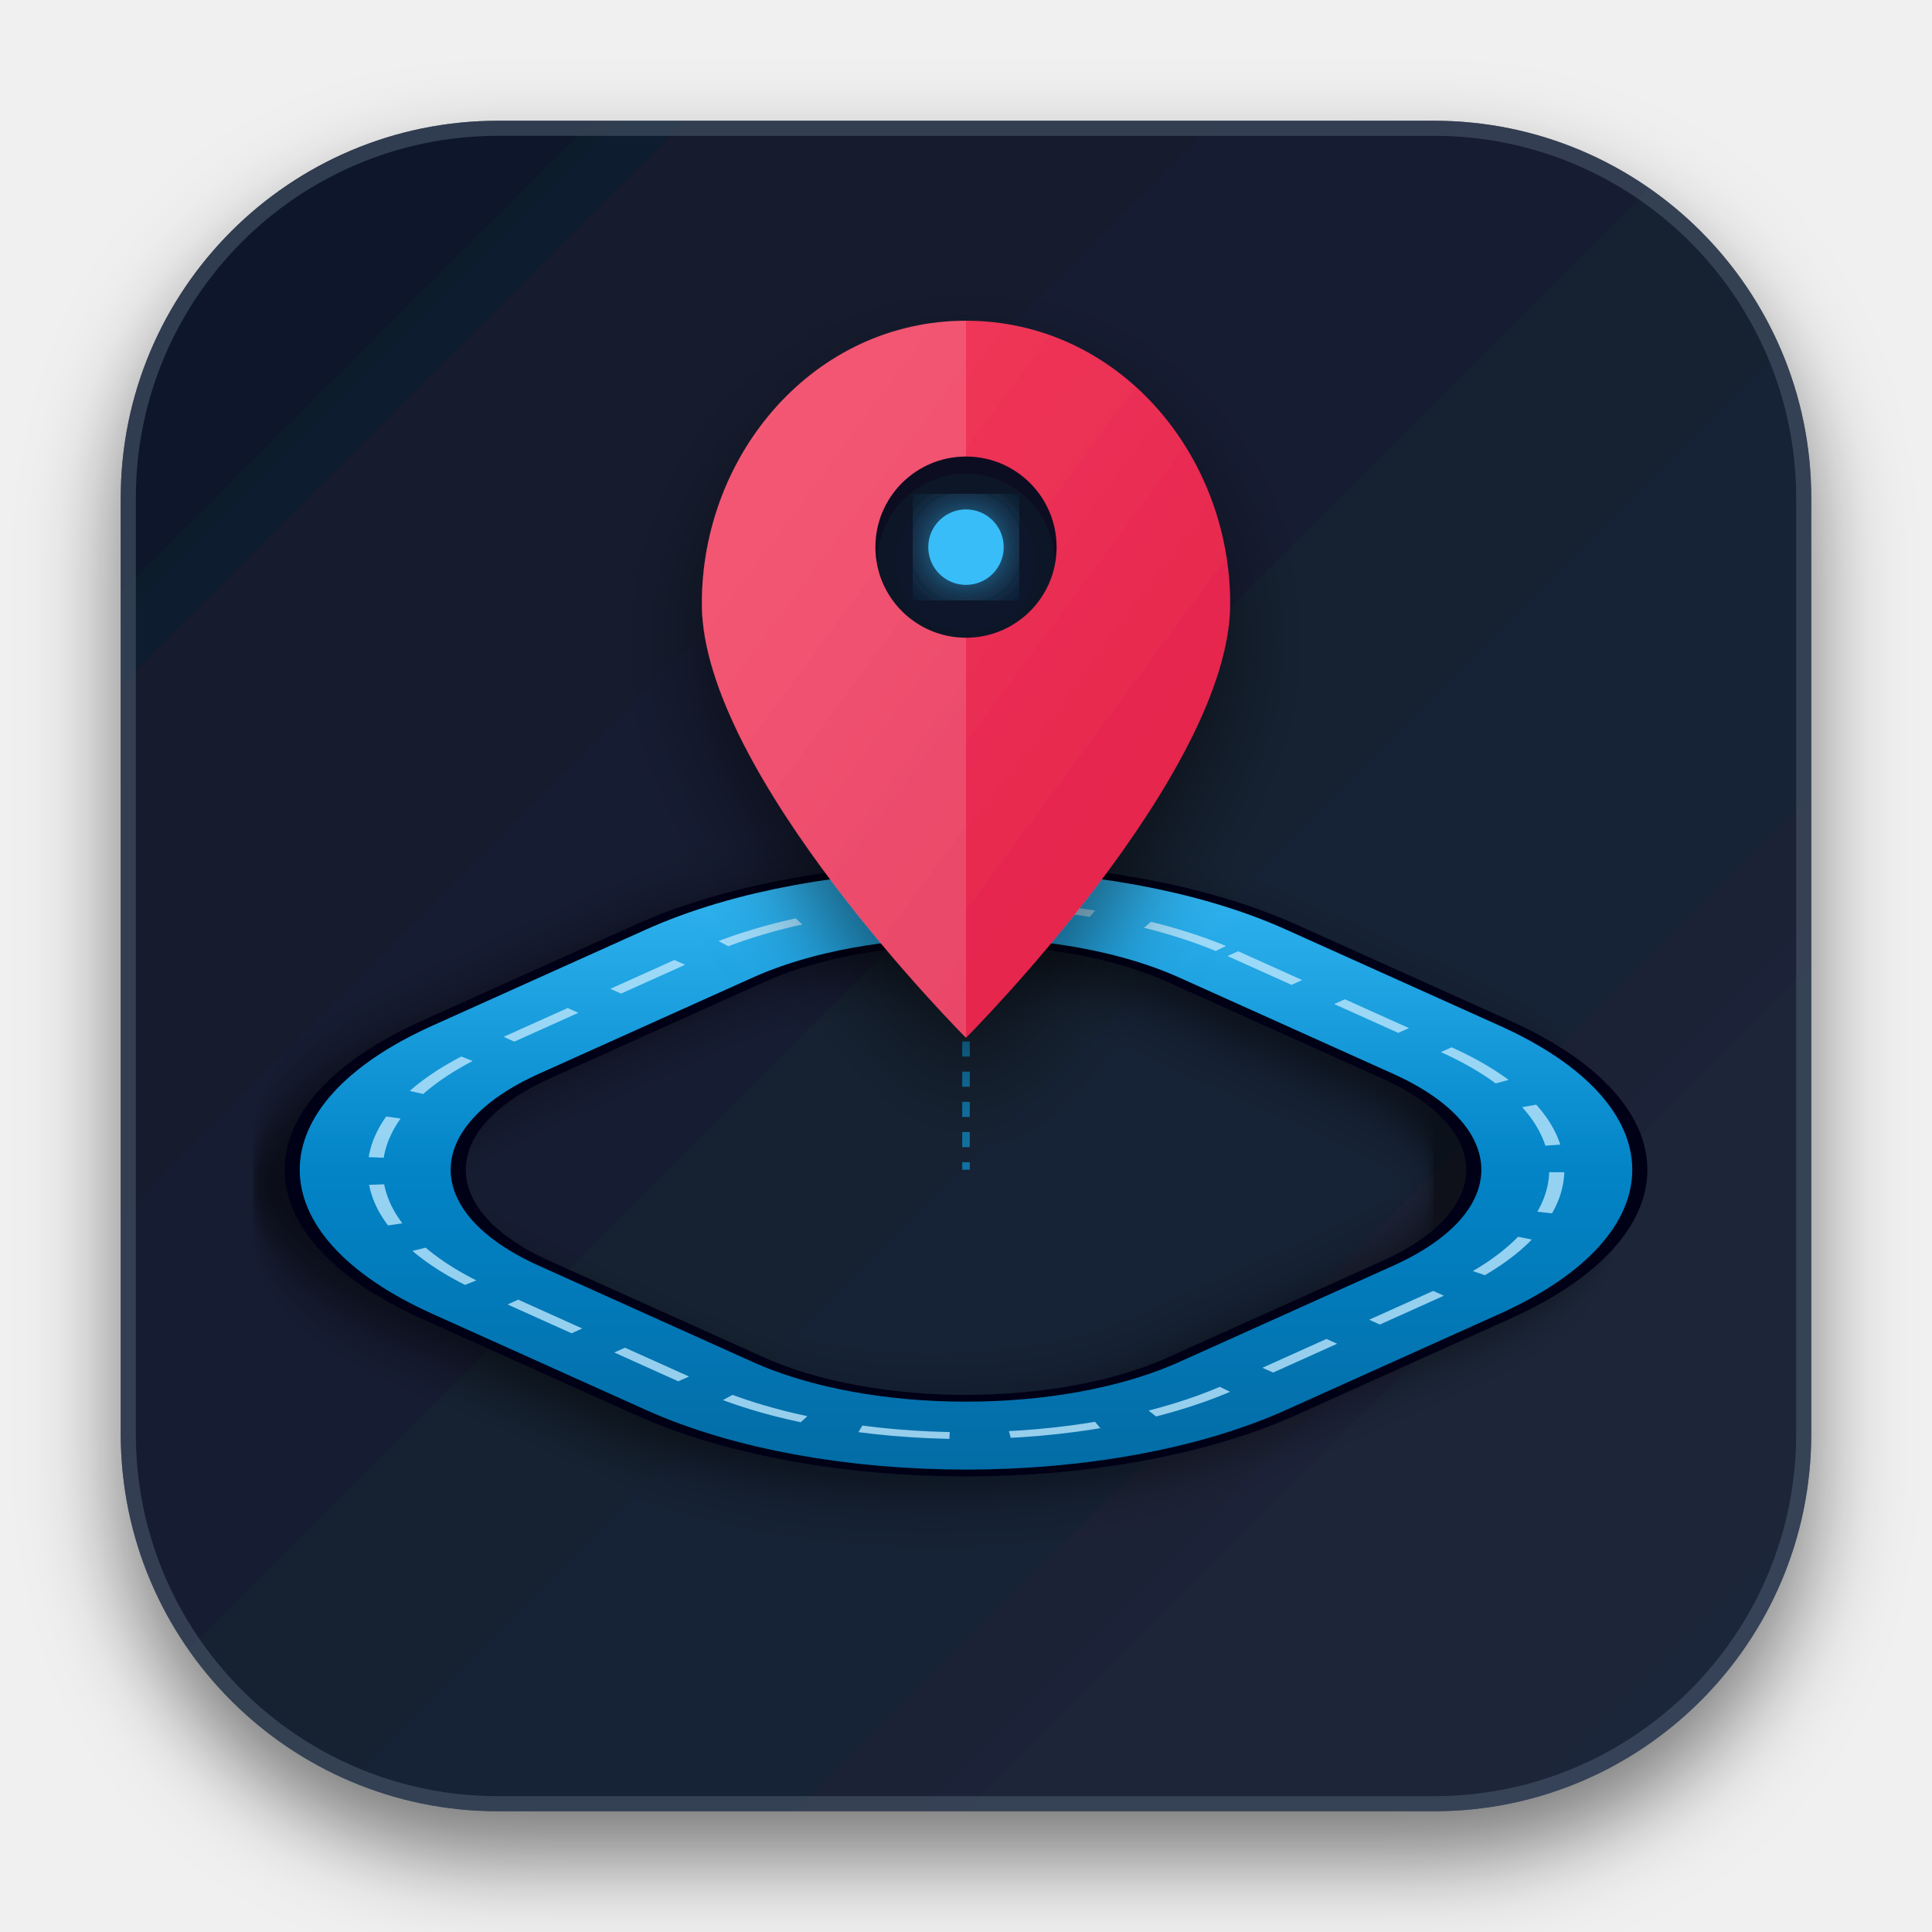
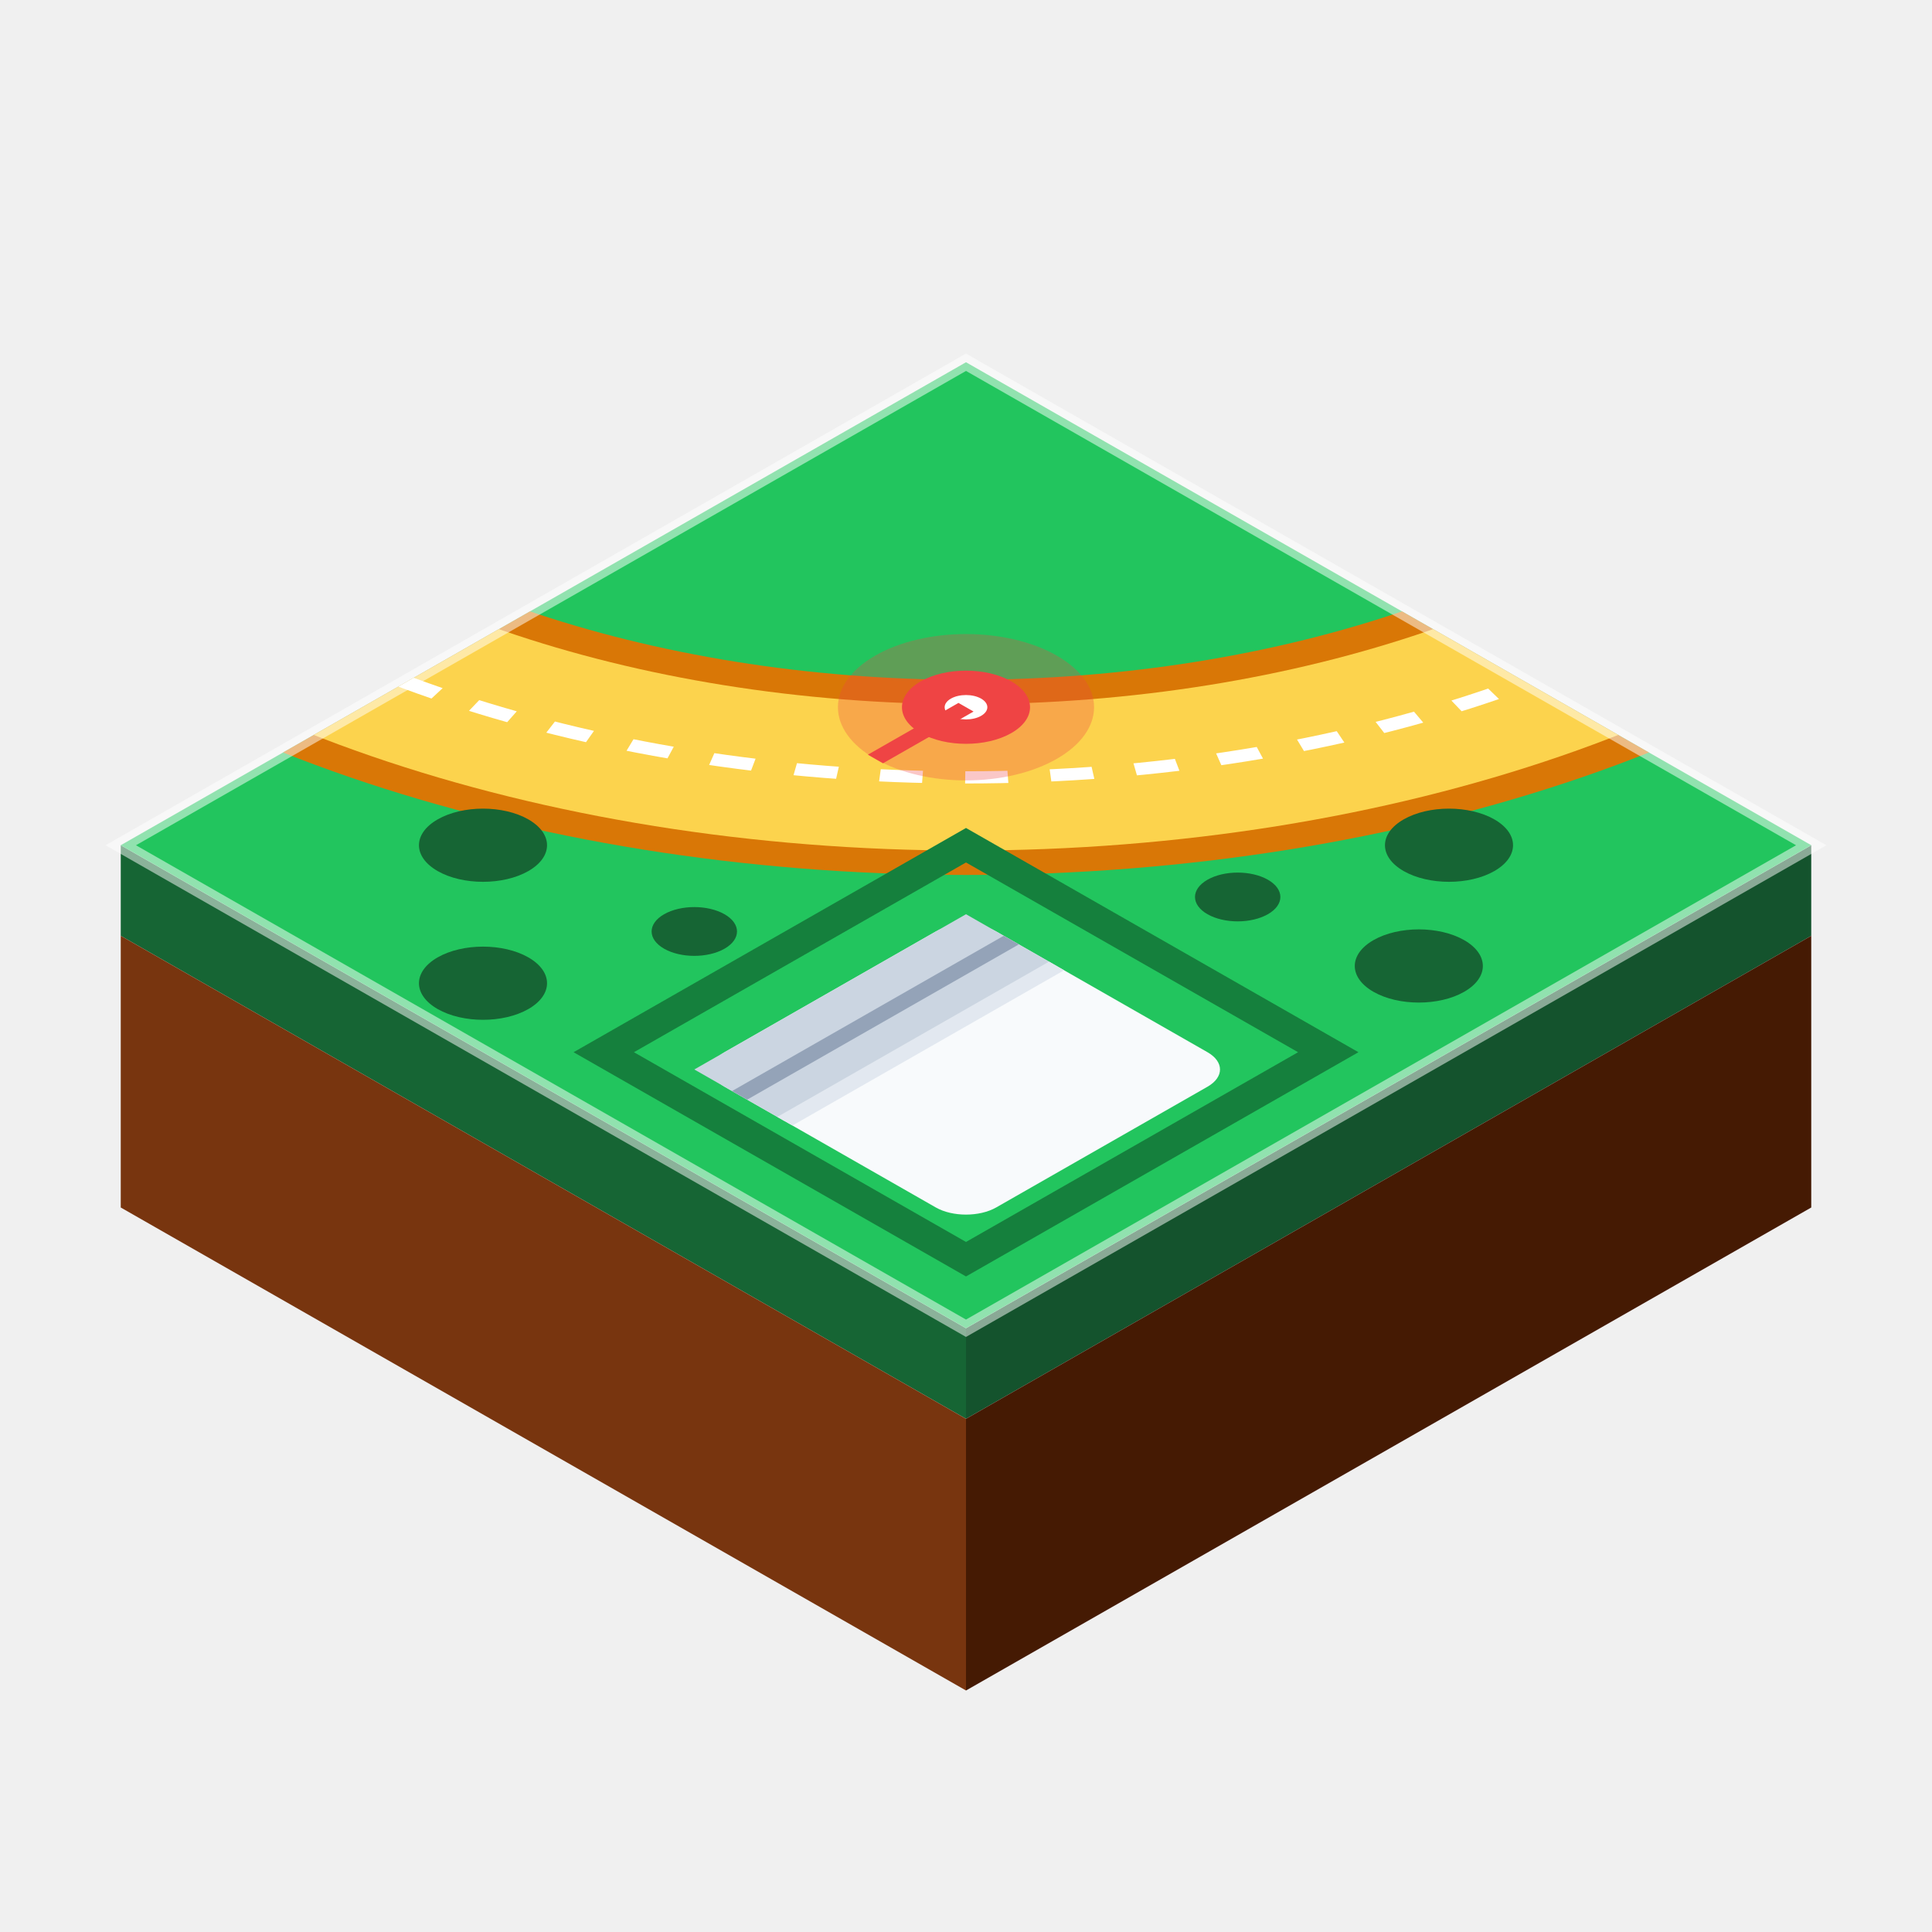
- <svg xmlns="http://www.w3.org/2000/svg" viewBox="0 0 512 512">
+ <svg xmlns="http://www.w3.org/2000/svg" viewBox="0 0 64 64">
  <defs>
-     <linearGradient id="bgGrad" x1="0%" y1="0%" x2="100%" y2="100%">
-       <stop offset="0%" stop-color="#0f172a" />
-       <stop offset="100%" stop-color="#1e293b" />
-     </linearGradient>
-     <linearGradient id="trackGrad" x1="0%" y1="0%" x2="100%" y2="100%">
-       <stop offset="0%" stop-color="#38bdf8" />
-       <stop offset="50%" stop-color="#0284c7" />
-       <stop offset="100%" stop-color="#0369a1" />
-     </linearGradient>
-     <linearGradient id="pinGrad" x1="0%" y1="0%" x2="100%" y2="100%">
-       <stop offset="0%" stop-color="#f43f5e" />
-       <stop offset="100%" stop-color="#e11d48" />
-     </linearGradient>
-     <filter id="glow" x="-20%" y="-20%" width="140%" height="140%">
-       <feGaussianBlur stdDeviation="8" result="blur" />
-       <feComposite in="SourceGraphic" in2="blur" operator="over" />
-     </filter>
-     <filter id="shadow" x="-20%" y="-20%" width="140%" height="140%">
-       <feDropShadow dx="0" dy="12" stdDeviation="12" flood-color="#000" flood-opacity="0.5" />
-     </filter>
-     <filter id="lightShadow" x="-20%" y="-20%" width="140%" height="140%">
-       <feDropShadow dx="0" dy="6" stdDeviation="6" flood-color="#000" flood-opacity="0.3" />
-     </filter>
-     <filter id="innerShadow">
-       <feOffset dx="0" dy="4" />
-       <feGaussianBlur stdDeviation="5" result="offset-blur" />
-       <feComposite operator="out" in="SourceGraphic" in2="offset-blur" result="inverse" />
-       <feFlood flood-color="black" flood-opacity="0.5" result="color" />
-       <feComposite operator="in" in="color" in2="inverse" result="shadow" />
-       <feComposite operator="over" in="shadow" in2="SourceGraphic" />
-     </filter>
+     <clipPath id="tile-clip">
+       <rect x="0" y="0" width="28" height="28" />
+     </clipPath>
+     <g id="map-tile">
+       <rect x="0" y="0" width="28" height="28" fill="#22c55e" />
+       <path d="M -12 18 A 24 24 0 0 0 18 -12" fill="none" stroke="#d97706" stroke-width="8" />
+       <path d="M -12 18 A 24 24 0 0 0 18 -12" fill="none" stroke="#fcd34d" stroke-width="6" />
+       <path d="M -12 18 A 24 24 0 0 0 18 -12" fill="none" stroke="#ffffff" stroke-width="0.5" stroke-dasharray="1 1" />
+       <rect x="14" y="14" width="12" height="12" fill="none" stroke="#15803d" stroke-width="1" />
+       <rect x="16" y="16" width="9" height="9" rx="1" fill="#f8fafc" />
+       <rect x="16" y="16" width="3" height="9" fill="#cbd5e1" />
+       <line x1="17.5" y1="16" x2="17.5" y2="25" stroke="#94a3b8" stroke-width="0.5" />
+       <line x1="19" y1="16" x2="19" y2="25" stroke="#e2e8f0" stroke-width="0.5" />
+       <rect x="16" y="16" width="9" height="3" fill="#cbd5e1" transform="matrix(0 1 -1 0 25 16)" />
+       <circle cx="22" cy="6" r="1.5" fill="#166534" />
+       <circle cx="25" cy="10" r="1.5" fill="#166534" />
+       <circle cx="20" cy="11" r="1" fill="#166534" />
+       <circle cx="6" cy="22" r="1.5" fill="#166534" />
+       <circle cx="10" cy="26" r="1.5" fill="#166534" />
+       <circle cx="12" cy="21" r="1" fill="#166534" />
+       <circle cx="10" cy="10" r="3" fill="#ef4444" opacity="0.3" />
+       <circle cx="10" cy="10" r="1.5" fill="#ef4444" />
+       <circle cx="10" cy="10" r="0.5" fill="#ffffff" />
+       <line x1="10" y1="10" x2="10" y2="13" stroke="#ef4444" stroke-width="0.5" />
+     </g>
  </defs>
-   <rect x="32" y="32" width="448" height="448" rx="100" fill="url(#bgGrad)" filter="url(#shadow)" />
-   <rect x="34" y="34" width="444" height="444" rx="98" fill="none" stroke="#475569" stroke-width="4" opacity="0.6" />
-   <g transform="translate(256, 310) scale(1, 0.45) rotate(45)">
-     <rect x="-140" y="-140" width="280" height="280" rx="100" fill="none" stroke="#0ea5e9" stroke-width="8" opacity="0.4" filter="url(#glow)" />
-     <rect x="-140" y="-140" width="280" height="280" rx="100" fill="none" stroke="#020617" stroke-width="48" filter="url(#shadow)" />
-     <rect x="-140" y="-140" width="280" height="280" rx="100" fill="none" stroke="url(#trackGrad)" stroke-width="40" />
-     <rect x="-140" y="-140" width="280" height="280" rx="100" fill="none" stroke="#bae6fd" stroke-width="4" stroke-dasharray="24 16" opacity="0.8" />
+   <polygon points="4,28 32,44 32,47 4,31" fill="#166534" />
+   <polygon points="32,44 60,28 60,31 32,47" fill="#14532d" />
+   <polygon points="4,31 32,47 32,56 4,40" fill="#78350f" />
+   <polygon points="32,47 60,31 60,40 32,56" fill="#451a03" />
+   <g transform="matrix(1, 0.5714, -1, 0.5714, 32, 12)" clip-path="url(#tile-clip)">
+     <use href="#map-tile" />
  </g>
-   <g transform="translate(256, 260)" opacity="0.6">
-     <line x1="0" y1="0" x2="0" y2="50" stroke="#0ea5e9" stroke-width="2" stroke-dasharray="4 4" />
-   </g>
-   <g transform="translate(256, 175)" filter="url(#shadow)">
-     <path d="M0 -90 C-40 -90 -70 -55 -70 -15 C-70 30 0 100 0 100 C0 100 70 30 70 -15 C70 -55 40 -90 0 -90 Z" fill="url(#pinGrad)" />
-     <path d="M0 -90 C-40 -90 -70 -55 -70 -15 C-70 30 0 100 0 100 Z" fill="#ffffff" opacity="0.15" />
-     <circle cx="0" cy="-30" r="24" fill="#0f172a" filter="url(#innerShadow)" />
-     <circle cx="0" cy="-30" r="10" fill="#38bdf8" filter="url(#glow)" />
-   </g>
+   <polygon points="32,12 60,28 32,44 4,28" fill="none" stroke="#ffffff" stroke-width="0.5" opacity="0.5" />
</svg>
